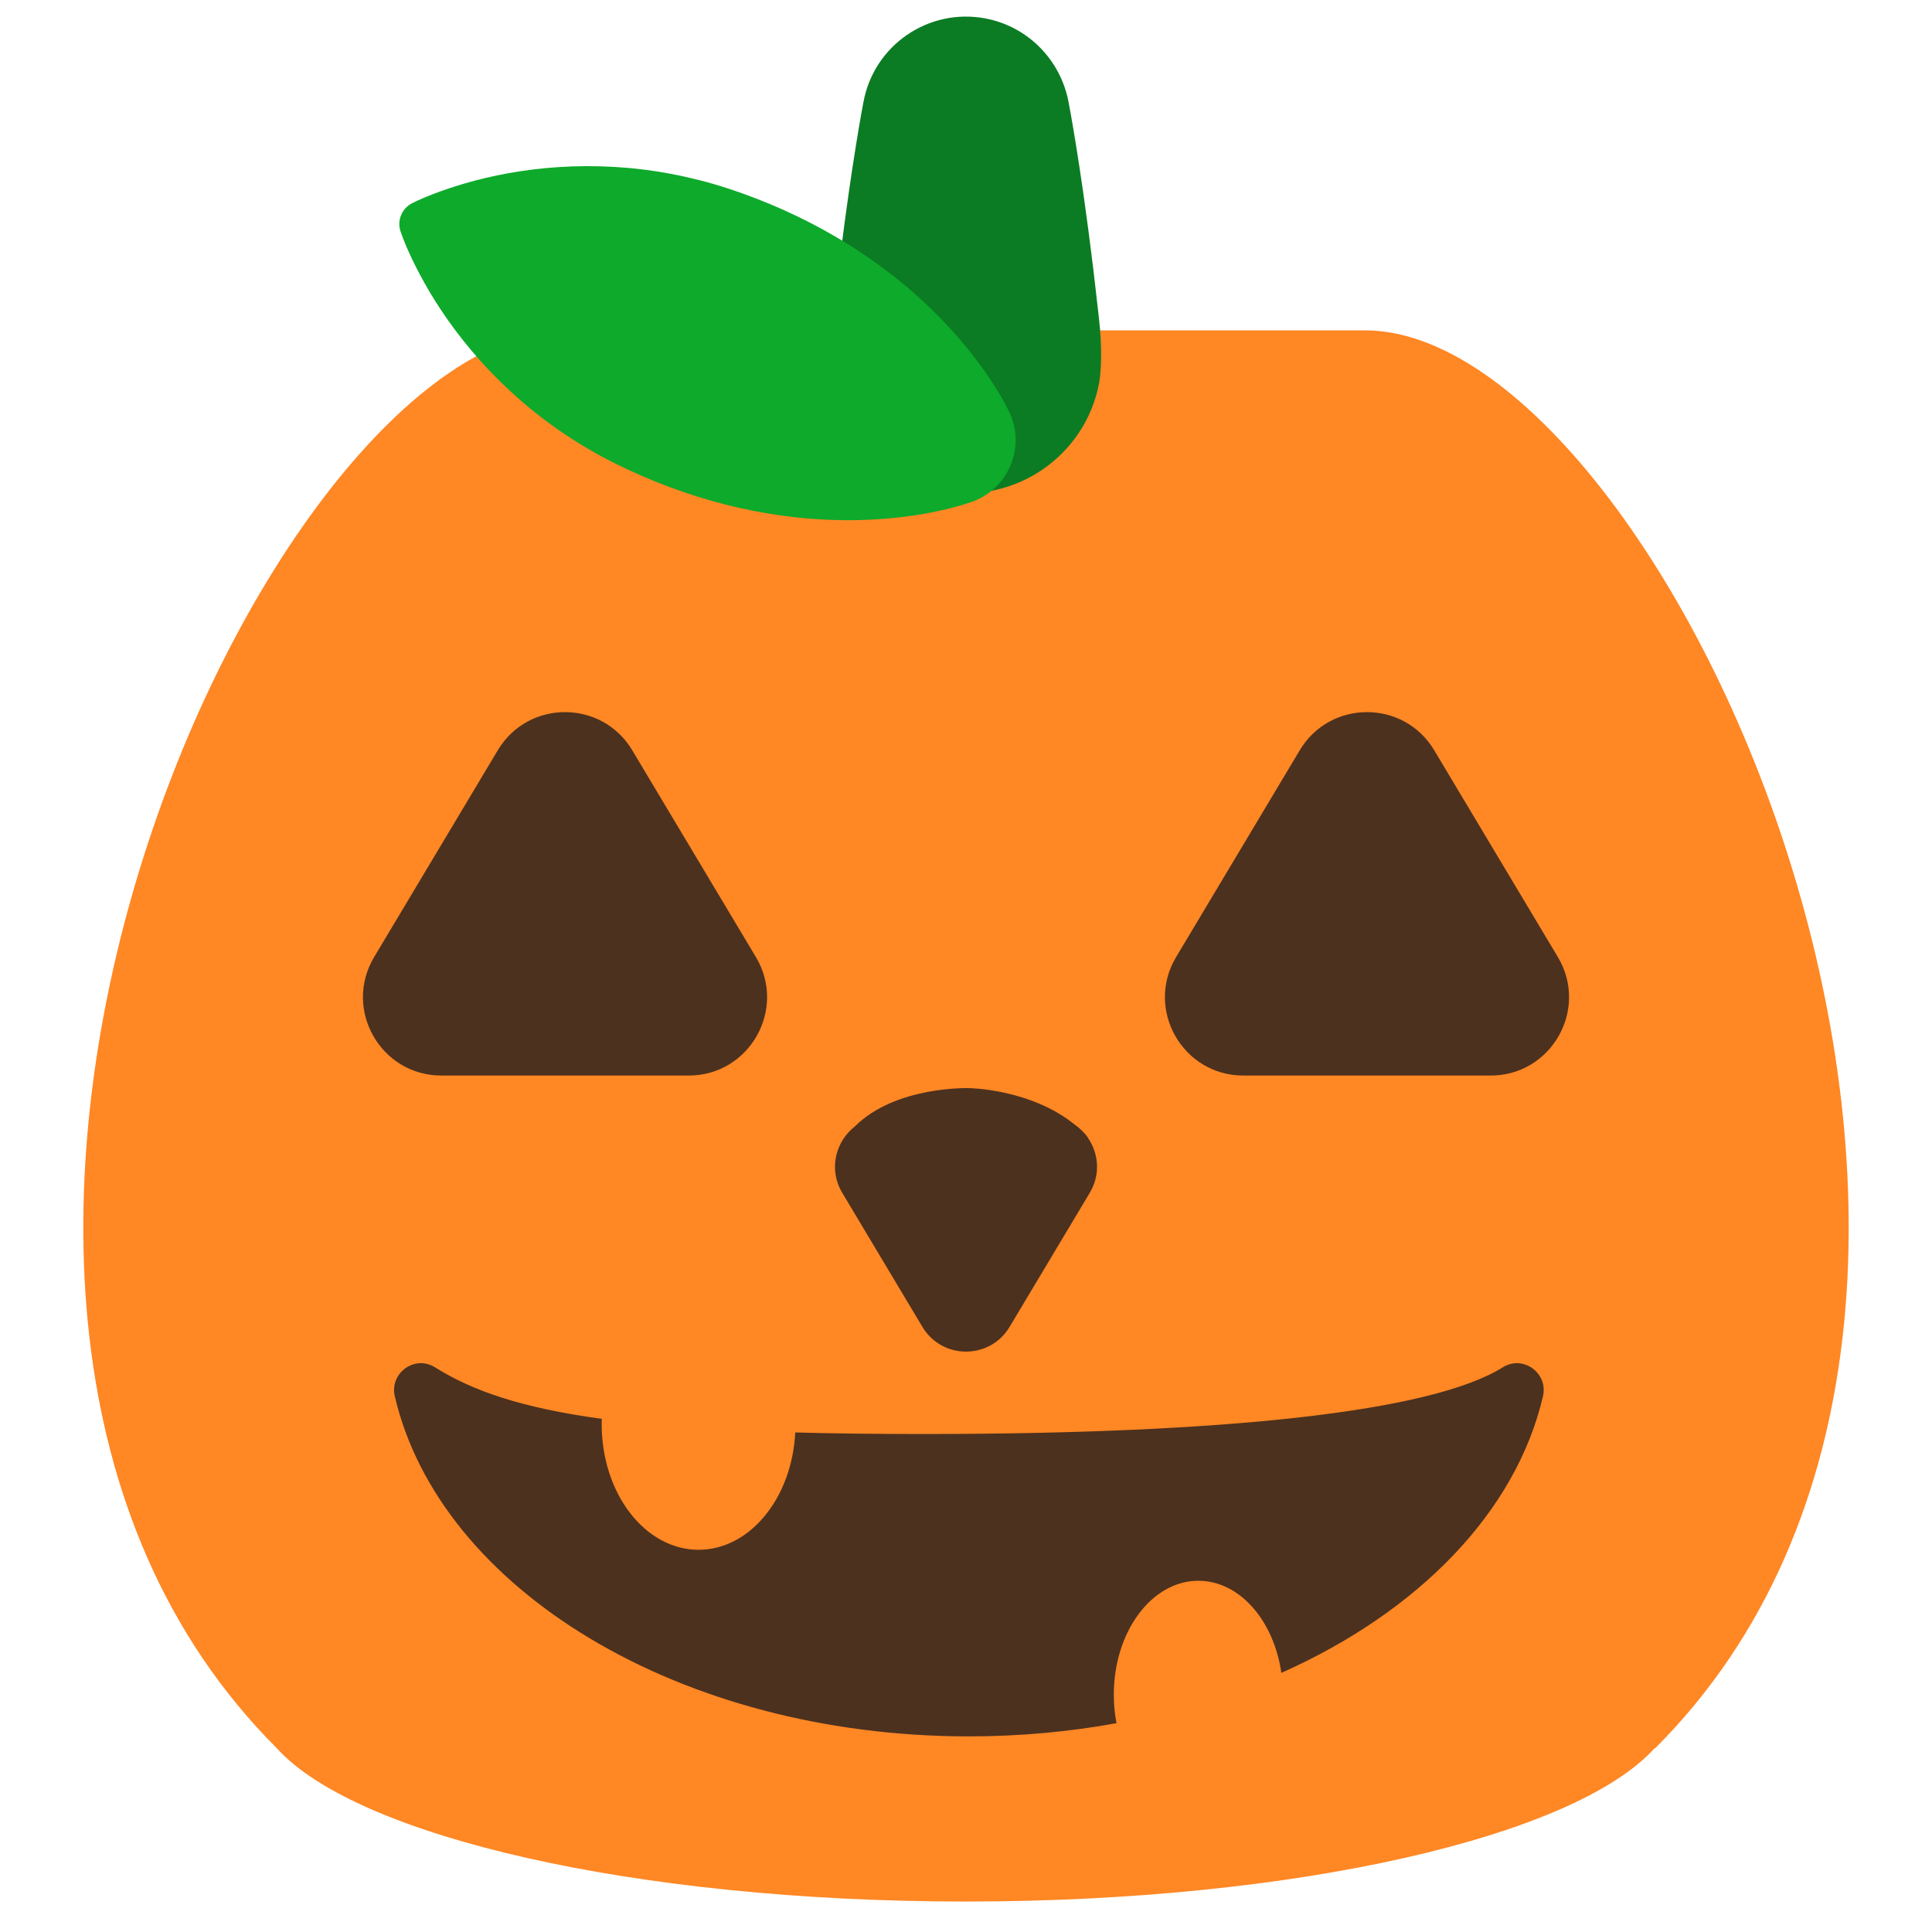
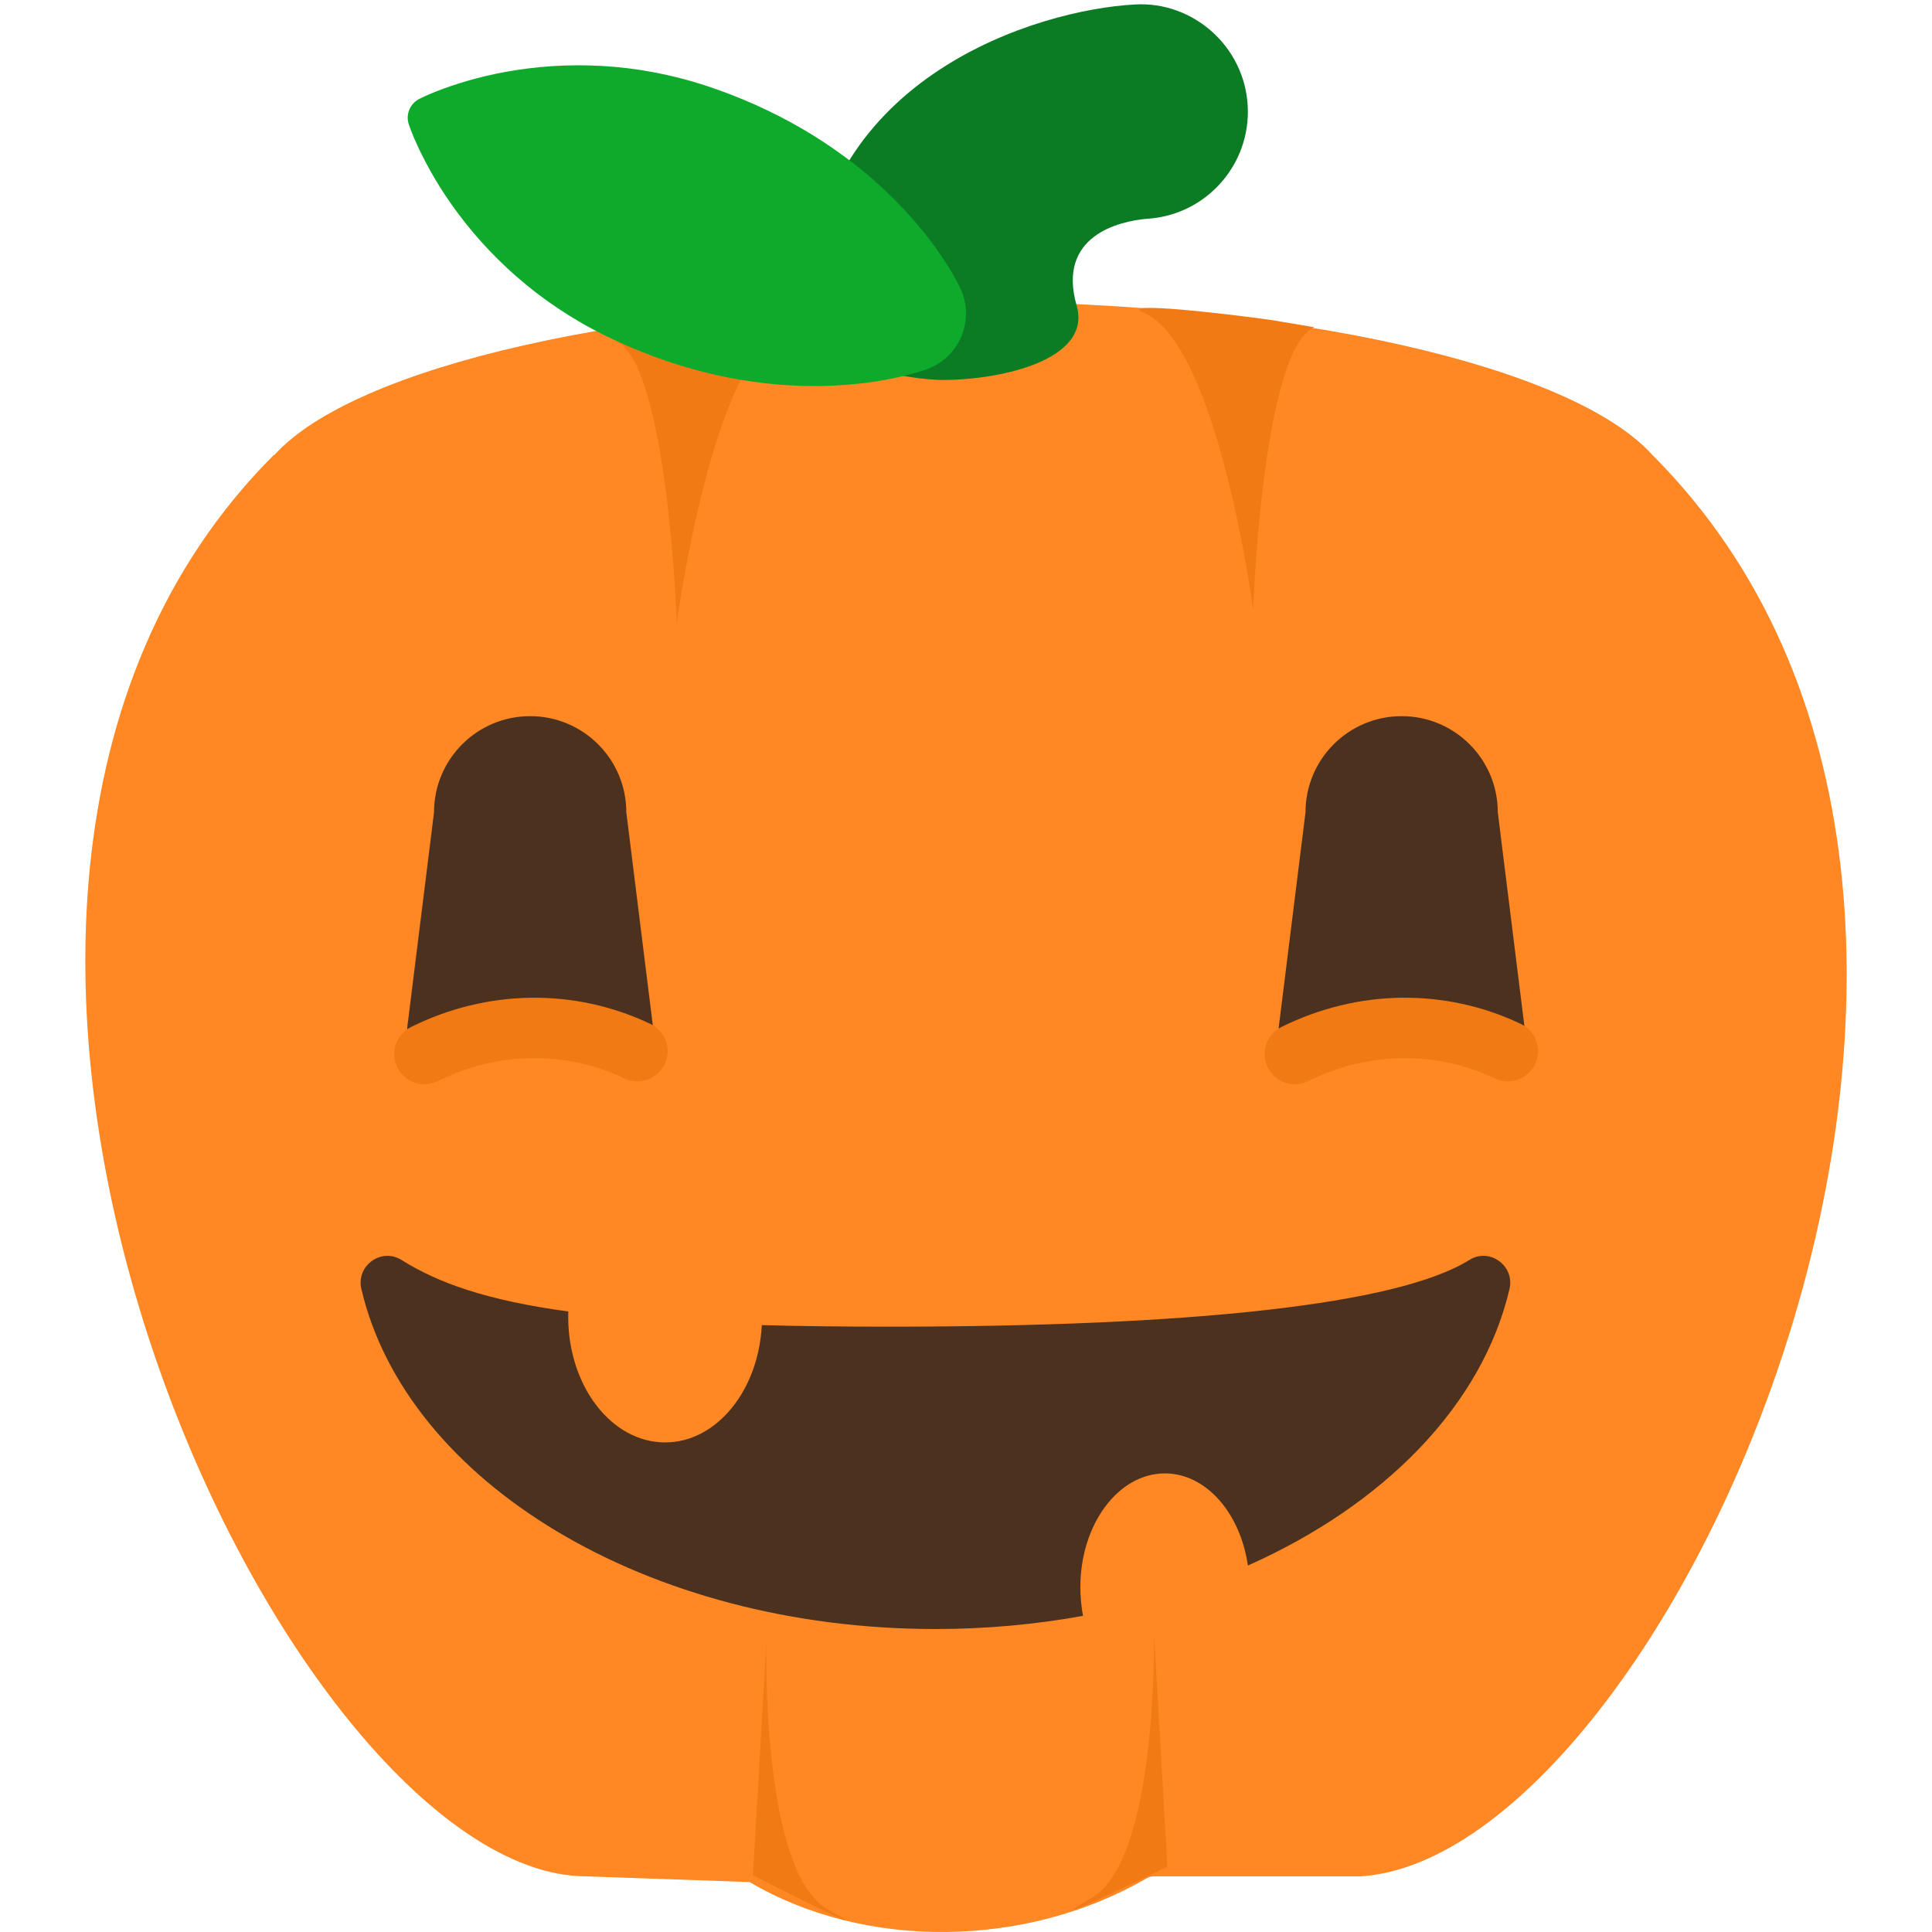
<svg xmlns="http://www.w3.org/2000/svg" version="1.1" x="0px" y="0px" viewBox="0 0 512 512" enable-background="new 0 0 512 512" xml:space="preserve">
  <g id="Layer_2">
-     <path fill="#FF8724" d="M438.665,463.274l-0.145-0.018c-21.034,23.395-94.812,40.672-182.601,40.672   c-87.767,0-161.528-17.268-182.584-40.654C-46.201,343.737,70.201,87.55,150.252,87.55c27.048,0,51.676,0,72.452,0   c40.714,0,66.591,0,66.591,0c20.776,0,45.404,0,72.452,0C441.799,87.55,558.201,343.737,438.665,463.274z" />
+     <path fill="#FF8724" d="M155.397,497.256c-80.049,0-202.366-257.149-82.827-376.687l0.142,0.022   c21.035-23.396,94.813-40.676,182.599-40.676c87.766,0,161.529,17.266,182.585,40.655   c119.537,119.538,4.368,371.844-77.462,376.687l-54.654,0c-0.689,0-1.359,0.186-1.955,0.532   c-31.819,18.466-74.475,19.09-105.164,0.973L155.397,497.256L155.397,497.256z" />
  </g>
  <g id="Layer_3">
-     <path fill="#0B7C23" d="M220.719,101.523c0,0-0.056-0.291-0.131-0.837c-0.067-0.546-0.177-1.346-0.237-2.365   c-0.165-2.038-0.232-4.949-0.047-8.442c0.157-3.493,0.707-7.569,1.195-11.935c0.252-2.183,0.512-4.439,0.776-6.732   c0.291-2.292,0.586-4.621,0.881-6.95c0.565-4.658,1.247-9.315,1.843-13.682c0.65-4.367,1.237-8.442,1.817-11.935   c0.551-3.493,1.064-6.404,1.424-8.442c0.377-2.038,0.593-3.202,0.593-3.202c2.778-15.004,17.193-24.915,32.197-22.137   C272.584,7.002,281.122,16.105,283.167,27c0,0,0.216,1.164,0.593,3.202c0.36,2.038,0.873,4.949,1.424,8.442   c0.581,3.493,1.167,7.569,1.817,11.935c0.596,4.367,1.277,9.024,1.843,13.682c0.295,2.329,0.59,4.658,0.881,6.95   c0.264,2.292,0.524,4.549,0.776,6.732c0.488,4.367,1.037,8.442,1.195,11.935c0.184,3.493,0.118,6.404-0.047,8.442   c-0.061,1.019-0.17,1.819-0.237,2.365c-0.075,0.546-0.131,0.837-0.131,0.837c-3.719,19.485-22.529,32.266-42.014,28.548   C234.402,127.234,223.431,115.526,220.719,101.523z" />
+     <path fill="#F27A15" d="M289.22,503.011c17.778-10.125,16.593-70.276,16.593-70.276l3.556,61.949   C309.368,494.684,271.442,513.136,289.22,503.011z M219.308,505.967c-17.778-10.125-16.204-70.932-16.204-70.932l-3.556,61.949   C199.548,496.984,237.085,516.092,219.308,505.967z M339.203,85.189c-1.344-0.442-44.955-6.076-36.1-2.312   c19.709,8.379,28.992,78.649,28.992,78.649s2.386-68.714,16.206-74.813C348.325,86.701,339.228,85.197,339.203,85.189z    M163.151,90.291c13.82,6.099,16.206,74.813,16.206,74.813s9.284-70.27,28.992-78.649c8.854-3.764-34.756,1.869-36.1,2.312   C172.224,88.776,163.127,90.28,163.151,90.291z" />
  </g>
  <g id="Layer_4">
-     <path fill="#0EAA2B" d="M258.112,132.784c0,0-0.842,0.329-2.362,0.799c-0.756,0.226-1.699,0.53-2.769,0.795   c-0.539,0.142-1.118,0.294-1.736,0.456c-0.614,0.153-1.252,0.281-1.935,0.436c-2.743,0.651-5.978,1.207-9.618,1.673   c-3.637,0.457-7.661,0.78-11.948,0.883c-4.288,0.104-8.839-0.014-13.545-0.402c-4.705-0.39-9.55-1.084-14.472-2.025   c-9.827-1.92-19.867-5.049-29.48-9.218c-4.808-2.083-9.523-4.389-14.018-7.02c-4.5-2.618-8.805-5.496-12.838-8.605   c-8.07-6.209-15.074-13.295-20.67-20.363c-2.801-3.527-5.257-7.031-7.348-10.347c-2.096-3.305-3.805-6.473-5.18-9.164   c-0.675-1.376-1.289-2.576-1.78-3.725c-0.251-0.561-0.483-1.08-0.696-1.556c-0.203-0.499-0.388-0.952-0.554-1.357   c-0.337-0.796-0.568-1.475-0.73-1.915c-0.161-0.443-0.244-0.672-0.244-0.672c-1.09-2.999,0.321-6.305,3.137-7.658   c0,0,0.22-0.105,0.646-0.308c0.424-0.199,1.065-0.522,1.864-0.852c0.403-0.173,0.852-0.366,1.347-0.579   c0.485-0.19,1.015-0.397,1.588-0.62c1.156-0.475,2.436-0.899,3.882-1.406c2.867-0.953,6.308-2.012,10.12-2.898   c3.816-0.896,8.025-1.67,12.495-2.219c8.946-1.111,18.908-1.248,29.015-0.012c5.055,0.614,10.142,1.582,15.186,2.873   c5.049,1.277,10.028,2.942,14.915,4.83c9.776,3.772,19.126,8.584,27.476,14.11c4.167,2.782,8.108,5.686,11.734,8.709   c3.626,3.024,6.952,6.133,9.935,9.215c2.984,3.08,5.625,6.133,7.896,9.01c2.267,2.886,4.182,5.552,5.681,7.94   c0.378,0.589,0.743,1.128,1.073,1.668c0.326,0.549,0.633,1.064,0.917,1.543c0.577,0.939,1.036,1.817,1.416,2.509   c0.753,1.401,1.122,2.227,1.122,2.227c3.913,8.748-0.007,19.012-8.755,22.925C258.643,132.569,258.348,132.691,258.112,132.784z" />
+     <path fill="#0B7C23" d="M249.84,100.701c-0.542,0-1.09-0.014-1.632-0.045c-15.688-0.889-34.792-7.212-33.903-22.896   c3.243-57.382,60.417-75.181,86.431-76.573c15.521-0.917,29.083,11.191,29.924,26.882c0.833,15.59-11.049,28.924-26.597,29.906   c-7.465,0.604-24.028,4.503-18.743,23C289.484,95.551,264.812,100.701,249.84,100.701z" />
  </g>
  <g id="Layer_5">
-     <path fill="#4C311E" d="M99.156,253.621l32.763-54.794c8.056-13.474,27.576-13.474,35.632,0l32.763,54.794   c8.273,13.836-1.695,31.411-17.816,31.411h-65.525C100.851,285.032,90.883,267.457,99.156,253.621z M329.503,285.032h65.525   c16.121,0,26.089-17.575,17.816-31.411l-32.763-54.794c-8.056-13.474-27.576-13.474-35.632,0l-32.763,54.794   C303.413,267.457,313.382,285.032,329.503,285.032z M288.391,301.66c-0.209-0.408-0.542-0.855-1.038-1.35c0,0,0,0,0,0   c-0.711-0.814-1.518-1.549-2.414-2.177c-11.76-9.616-28.173-9.767-28.173-9.767s-19.422-0.638-30.198,10.137l0,0   c-5.094,3.93-7.101,11.353-3.364,17.604l21.244,35.53c5.224,8.737,17.881,8.737,23.105,0l21.244-35.53   C291.687,311.273,291.14,305.74,288.391,301.66z M398.257,362.35c-18.853,11.805-73.465,17.681-153.911,17.681   c-12.345,0-23.492-0.139-33.594-0.416c-0.874,17.36-12.006,31.092-25.62,31.092c-14.183,0-25.681-14.904-25.681-33.289   c0-0.472,0.012-0.941,0.027-1.408c-21.504-2.938-34.35-7.488-44.206-13.659c-5.362-3.358-12.085,1.529-10.644,7.689   c11.955,51.11,75.518,90.118,152.136,90.118c13.516,0,26.623-1.219,39.115-3.499c-0.462-2.415-0.708-4.948-0.708-7.557   c0-16.67,10.032-30.184,22.407-30.184c10.909,0,19.992,10.503,21.993,24.411c36.21-16.125,62.13-42.509,69.33-73.288   C410.342,363.879,403.62,358.992,398.257,362.35z" />
+     <path fill="#0EAA2B" d="M246.002,97.704c0,0-0.76,0.296-2.139,0.722c-0.683,0.206-1.54,0.483-2.512,0.722   c-0.484,0.128-1.011,0.271-1.572,0.412c-0.554,0.142-1.134,0.257-1.752,0.399c-2.48,0.586-5.411,1.088-8.709,1.514   c-3.298,0.412-6.938,0.702-10.829,0.799c-3.884,0.097-8.006-0.013-12.264-0.367c-4.264-0.348-8.651-0.98-13.109-1.83   c-8.902-1.739-17.997-4.573-26.707-8.355c-4.355-1.887-8.625-3.974-12.696-6.357c-4.078-2.371-7.975-4.98-11.627-7.795   c-7.311-5.623-13.656-12.039-18.726-18.442c-2.538-3.196-4.767-6.371-6.661-9.373c-1.893-2.995-3.446-5.868-4.689-8.303   c-0.613-1.249-1.166-2.332-1.61-3.376c-0.226-0.509-0.438-0.979-0.631-1.411c-0.187-0.451-0.355-0.863-0.502-1.231   c-0.309-0.721-0.515-1.333-0.664-1.732c-0.142-0.399-0.219-0.605-0.219-0.605c-0.986-2.718,0.289-5.714,2.84-6.938   c0,0,0.2-0.097,0.587-0.283c0.386-0.181,0.966-0.471,1.687-0.767c0.367-0.161,0.773-0.335,1.217-0.528   c0.445-0.174,0.922-0.361,1.443-0.561c1.043-0.432,2.203-0.811,3.511-1.275c2.603-0.863,5.72-1.823,9.173-2.622   c3.453-0.811,7.266-1.514,11.318-2.01c8.103-1.011,17.128-1.134,26.281-0.013c4.58,0.554,9.186,1.437,13.753,2.602   c4.573,1.16,9.089,2.667,13.515,4.374c8.857,3.421,17.321,7.774,24.89,12.786c3.774,2.519,7.344,5.147,10.629,7.885   c3.284,2.737,6.293,5.559,8.999,8.348c2.699,2.789,5.095,5.559,7.15,8.161c2.055,2.615,3.788,5.031,5.147,7.195   c0.341,0.528,0.676,1.018,0.973,1.507c0.296,0.496,0.573,0.966,0.831,1.398c0.522,0.85,0.94,1.649,1.282,2.274   c0.683,1.269,1.018,2.016,1.018,2.016c3.542,7.923-0.007,17.225-7.93,20.768C246.485,97.511,246.214,97.621,246.002,97.704" />
+   </g>
+   <g id="Layer_6">
+     <path fill="#4C311E" d="M341.27,281.133c-1.526-2.727-2.409-5.671-2.409-8.742l7.111-57.125c0-14.073,11.406-25.479,25.479-25.479   c14.073,0,25.479,11.406,25.479,25.479l7.111,57.125c0,4.345-1.771,8.436-4.628,12.017c-5.627-10.86-16.96-18.288-30.04-18.288   C357.657,266.119,347.337,272.081,341.27,281.133z M389.388,333.902c-18.852,11.805-73.465,17.679-153.913,17.679   c-12.344,0-23.49-0.139-33.591-0.416c-0.873,17.358-12.006,31.092-25.623,31.092c-14.18,0-25.678-14.905-25.678-33.287   c0-0.473,0.012-0.941,0.028-1.409c-21.504-2.938-34.35-7.487-44.209-13.658c-5.362-3.356-12.082,1.529-10.638,7.688   c11.953,51.115,75.512,90.119,152.135,90.119c13.516,0,26.622-1.219,39.114-3.499c-0.462-2.415-0.708-4.947-0.708-7.557   c0-16.668,10.033-30.187,22.406-30.187c10.908,0,19.992,10.507,21.993,24.414c36.211-16.125,62.132-42.509,69.331-73.29   C401.47,335.431,394.75,330.546,389.388,333.902z M141.816,266.119c11.979,0,22.492,6.232,28.5,15.622   c1.744-2.896,2.774-6.048,2.774-9.35l-7.111-57.125c0-14.073-11.406-25.479-25.479-25.479c-14.073,0-25.479,11.406-25.479,25.479   l-7.111,57.125c0,4.109,1.588,7.989,4.177,11.427C117.812,273.277,128.978,266.119,141.816,266.119z" />
+   </g>
+   <g id="Layer_7">
+     <path fill="#F27A15" d="M112.486,287.334c-2.944,0-5.774-1.632-7.174-4.444c-1.962-3.958-0.347-8.757,3.611-10.722   c20.247-10.049,43.372-10.354,63.434-0.826c3.99,1.896,5.688,6.674,3.792,10.66s-6.656,5.667-10.66,3.799   c-15.597-7.417-33.618-7.16-49.455,0.701C114.892,287.07,113.681,287.334,112.486,287.334z M346.701,286.5   c15.837-7.861,33.858-8.118,49.455-0.701c4.003,1.868,8.764,0.188,10.66-3.799c1.896-3.986,0.198-8.764-3.792-10.66   c-20.062-9.528-43.188-9.222-63.434,0.826c-3.958,1.965-5.573,6.764-3.611,10.722c1.399,2.812,4.229,4.444,7.174,4.444   C344.347,287.334,345.559,287.07,346.701,286.5z" />
  </g>
</svg>
